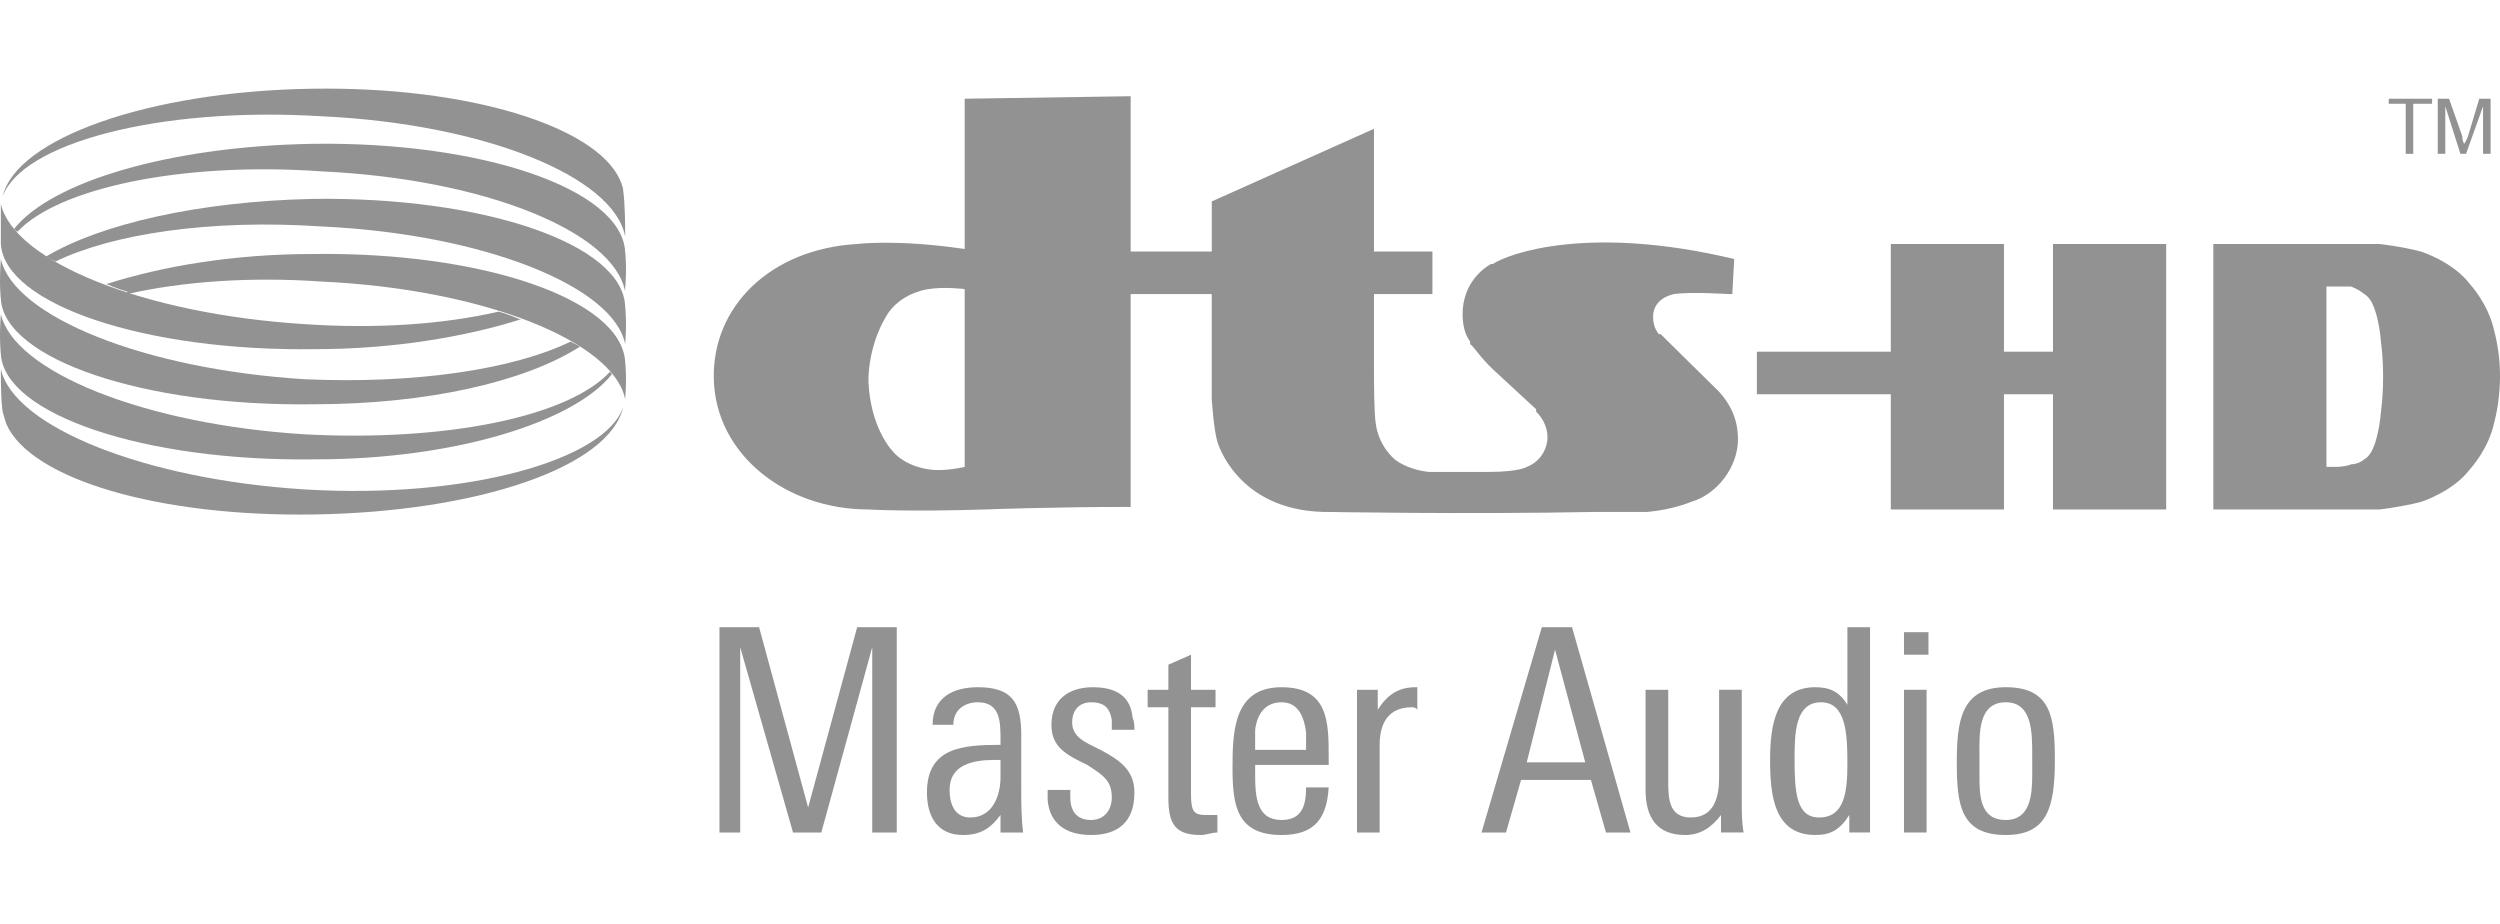
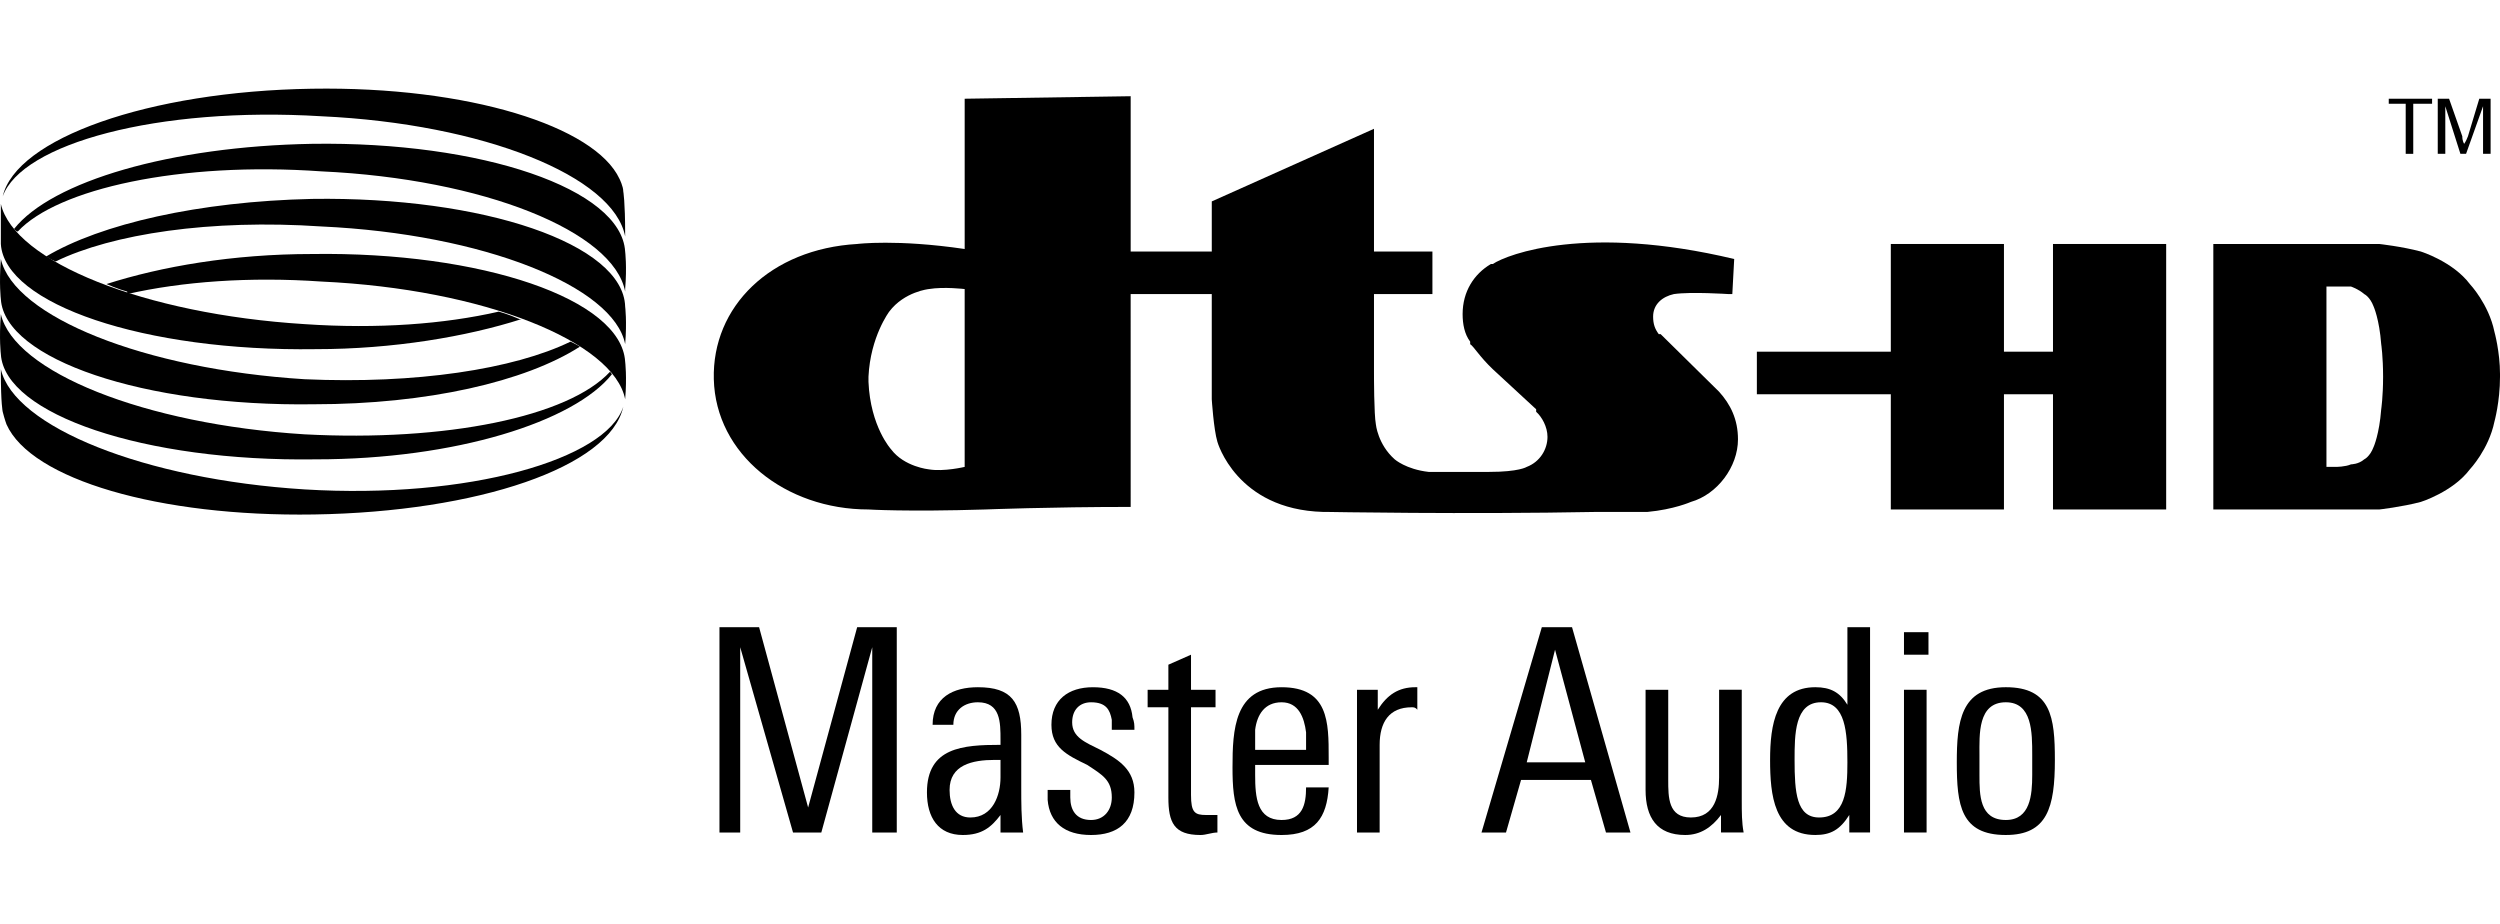
<svg xmlns="http://www.w3.org/2000/svg" version="1.0" width="310.358" height="114.659" viewBox="-9.582 -9.933 310.358 114.659" enable-background="new -9.582 -9.933 330 114" xml:space="preserve" id="svg1632">
  <defs id="defs1582" />
-   <path d="m 98.233,37.456 c 0.234,5.593 2.81,8.394 2.81,8.394 1.641,2.18 4.685,2.484 4.685,2.484 1.872,0.316 4.447,-0.305 4.447,-0.305 V 25.951 c 0,0 -2.575,-0.311 -4.447,0 0,0 -3.044,0.313 -4.919,2.801 0,0 -2.341,3.108 -2.575,8.083 v 0.621 m 32.549,15.542 c -10.069,0 -18.032,0.316 -18.032,0.316 -9.832,0.305 -14.517,0 -14.517,0 -10.304,0 -18.967,-6.844 -19.201,-16.169 -0.234,-9.018 7.025,-16.166 17.798,-16.79 0,0 4.916,-0.621 13.345,0.624 V 20.045 2.323 l 20.607,-0.311 V 21.29 h 10.069 V 15.07 L 160.989,6.056 V 21.29 h 7.254 v 5.285 c -3.979,0 -7.254,0 -7.254,0 v 9.636 c 0,0.624 0,5.285 0.234,6.533 0,0 0.234,2.484 2.338,4.348 0,0 1.406,1.242 4.213,1.559 0,0 0.938,0 2.578,0 h 4.922 c 3.738,0 4.676,-0.621 4.676,-0.621 1.641,-0.621 2.578,-2.18 2.578,-3.732 0,-1.248 -0.703,-2.49 -1.406,-3.111 V 40.875 l -5.385,-4.975 c -1.635,-1.553 -2.338,-2.798 -2.807,-3.108 v -0.311 c -0.703,-0.932 -0.938,-2.177 -0.938,-3.419 0,-2.798 1.406,-4.975 3.51,-6.22 h 0.234 c 1.875,-1.242 11.713,-4.975 29.971,-0.621 l -0.234,4.354 h -0.469 c 0,0 -4.676,-0.311 -6.785,0 v 0 c -1.406,0.311 -2.578,1.242 -2.578,2.798 0,0.932 0.234,1.553 0.703,2.177 h 0.234 l 7.254,7.148 c 1.406,1.556 2.344,3.425 2.344,5.909 0,3.422 -2.572,6.838 -5.848,7.77 0,0 -2.109,0.938 -5.391,1.242 0,0 -1.641,0 -6.088,0 h -0.234 c -16.389,0.316 -33.486,0 -33.486,0 h -0.469 c -10.767,-0.305 -13.11,-8.701 -13.11,-8.701 -0.466,-1.553 -0.7,-5.285 -0.7,-5.285 V 26.575 h -10.069 z" id="path1584" style="fill:#929292;fill-opacity:1" />
-   <path d="m 286.263,36.835 c 0,-2.487 -0.234,-4.043 -0.234,-4.043 -0.234,-3.108 -0.938,-4.664 -0.938,-4.664 -0.469,-1.242 -1.172,-1.553 -1.172,-1.553 -0.703,-0.624 -1.641,-0.935 -1.641,-0.935 -0.703,0 -1.875,0 -1.875,0 h -1.172 v 22.389 h 1.172 c 0,0 1.172,0 1.875,-0.316 0,0 0.938,0 1.641,-0.621 0,0 0.703,-0.311 1.172,-1.553 0,0 0.703,-1.553 0.938,-4.664 0,0 0.234,-1.553 0.234,-4.04 v 0 m 14.514,0 c 0,3.108 -0.697,5.593 -0.697,5.593 -0.703,3.422 -3.047,5.906 -3.047,5.906 -2.109,2.801 -6.088,4.043 -6.088,4.043 -2.344,0.621 -5.15,0.938 -5.15,0.938 -2.109,0 -4.922,0 -4.922,0 H 265.187 V 20.356 h 15.686 c 0,0 2.812,0 4.922,0 0,0 2.807,0.311 5.15,0.935 0,0 3.979,1.242 6.088,4.04 0,0 2.344,2.487 3.047,5.906 0,0 0.697,2.49 0.697,5.285 z" id="path1586" style="fill:#929292;fill-opacity:1" />
-   <polyline points="254.864,52.247 268.915,52.247 268.915,19.288 254.864,19.288   254.864,32.659 248.776,32.659 248.776,19.288 234.731,19.288 234.731,32.659 218.102,32.659   218.102,37.944 234.731,37.944 234.731,52.247 248.776,52.247 248.776,37.944 254.864,37.944   254.864,52.247 " id="polyline1588" style="fill:#929292;fill-opacity:1" transform="translate(-9.58138,1.067493)" />
-   <path d="m -7.371,18.803 c 4.916,-5.285 20.136,-8.707 37.699,-7.462 20.136,0.932 36.293,7.462 37.699,14.924 v -0.313 c 0.234,-2.798 0,-4.661 0,-4.661 C 67.559,13.518 50.23,7.609 29.156,7.922 11.596,8.233 -3.155,12.583 -7.84,18.492 c 0,0 0.234,0.311 0.469,0.311 v 0" id="path1590" style="fill:#929292;fill-opacity:1" />
-   <path d="m -2.689,22.532 c 7.025,-3.419 19.201,-5.285 33.018,-4.351 20.136,0.932 36.293,7.459 37.699,14.61 v 0 c 0.234,-2.798 0,-4.664 0,-4.664 C 67.793,20.356 50.464,14.449 29.156,14.76 15.109,15.07 2.933,17.868 -3.858,21.911 c 0,0 0.469,0.311 1.169,0.621 v 0" id="path1592" style="fill:#929292;fill-opacity:1" />
-   <path d="M 6.208,26.575 C 12.999,25.02 21.431,24.399 30.328,25.02 50.464,25.951 66.621,32.482 68.028,39.633 v 0 c 0.234,-2.798 0,-4.664 0,-4.664 -0.469,-7.772 -17.798,-13.679 -38.871,-13.368 -9.835,0 -18.732,1.553 -25.523,3.729 0,0 1.406,0.621 2.575,0.935 v 0.311" id="path1594" style="fill:#929292;fill-opacity:1" />
-   <path d="M -9.246,14.449 C -7.605,7.298 8.786,1.392 29.156,1.081 48.592,0.771 64.28,5.745 67.324,12.273 c 0,0 0.469,0.935 0.469,1.556 0,0 0.234,1.242 0.234,5.285 v 0.311 C 66.621,11.962 50.464,5.435 30.328,4.5 9.955,3.258 -6.902,7.922 -9.246,14.449 v 0" id="path1596" style="fill:#929292;fill-opacity:1" />
-   <path d="M 66.387,36.522 C 61.705,42.428 46.954,47.092 29.625,47.092 8.318,47.408 -9.012,41.496 -9.477,34.037 c 0,0 -0.234,-1.866 0,-4.975 v 0 c 1.638,7.148 17.795,13.682 37.699,14.924 17.561,0.932 32.78,-2.18 37.931,-7.775 l 0.234,0.311 v 0" id="path1598" style="fill:#929292;fill-opacity:1" />
-   <path d="M 62.408,33.103 C 55.617,37.456 43.442,40.254 29.391,40.254 8.318,40.565 -9.012,34.658 -9.477,27.196 c 0,0 -0.234,-1.866 0,-4.975 v 0 c 1.638,7.151 17.795,13.679 37.699,14.924 13.813,0.621 25.989,-1.245 33.015,-4.664 0,10e-7 0.703,0.311 1.172,0.621 v 0" id="path1600" style="fill:#929292;fill-opacity:1" />
-   <path d="M 55.149,29.684 C 48.358,31.86 39.226,33.413 29.625,33.413 8.318,33.727 -9.012,27.817 -9.477,20.356 c 0,0 0,-1.863 0,-4.975 v 0 c 1.638,7.151 17.795,13.682 37.699,14.924 9.132,0.621 17.326,0 24.117,-1.553 0,0 1.169,0.311 2.575,0.932 H 55.149" id="path1602" style="fill:#929292;fill-opacity:1" />
-   <path d="M 67.793,40.565 C 66.153,48.029 49.764,53.619 29.391,53.936 10.19,54.24 -5.733,49.582 -8.777,42.744 c 0,0 -0.234,-0.621 -0.469,-1.559 0,0 -0.231,-0.932 -0.231,-4.975 v -0.311 c 1.638,7.148 17.795,13.682 37.699,14.924 20.37,1.242 37.465,-3.732 39.571,-10.26 v 0" id="path1604" style="fill:#929292;fill-opacity:1" />
-   <polyline points="108.283,92.349 108.283,69.345 101.96,92.349 98.448,92.349 91.891,69.345   91.891,92.349 89.316,92.349 89.316,66.86 94.235,66.86 100.323,89.243 106.411,66.86   111.327,66.86 111.327,92.349 108.283,92.349 " id="polyline1606" style="fill:#929292;fill-opacity:1" transform="translate(-9.58138,1.067493)" />
-   <path d="m 114.624,84.404 h -0.703 c -2.81,0 -5.619,0.621 -5.619,3.727 0,1.863 0.703,3.422 2.575,3.422 2.81,0 3.747,-2.801 3.747,-4.975 v -2.174 m 1e-5,9.012 v -2.174 c -1.172,1.553 -2.341,2.484 -4.685,2.484 -3.044,0 -4.447,-2.174 -4.447,-5.285 0,-5.596 4.447,-5.906 9.132,-5.906 v -0.621 c 0,-2.174 0,-4.664 -2.81,-4.664 -1.641,0 -3.044,0.932 -3.044,2.795 v 0 h -2.575 c 0,-3.416 2.575,-4.664 5.619,-4.664 4.216,0 5.385,1.869 5.385,5.912 v 6.527 c 0,1.869 0,3.732 0.234,5.596 z" id="path1608" style="fill:#929292;fill-opacity:1" />
-   <path d="m 125.862,93.727 c -3.278,0 -5.15,-1.553 -5.385,-4.354 0,-0.305 0,-0.932 0,-1.242 h 2.81 c 0,0.311 0,0.621 0,0.938 0,1.547 0.703,2.795 2.575,2.795 1.641,0 2.578,-1.248 2.578,-2.795 0,-2.18 -1.172,-2.801 -3.047,-4.043 -2.575,-1.242 -4.447,-2.18 -4.447,-4.98 0,-3.105 2.106,-4.664 5.15,-4.664 3.044,0 4.685,1.248 4.919,3.738 0.234,0.621 0.234,0.926 0.234,1.547 h -2.81 c 0,-0.621 0,-0.926 0,-1.242 -0.234,-1.242 -0.703,-2.174 -2.578,-2.174 -1.403,0 -2.341,0.932 -2.341,2.49 0,1.863 1.641,2.484 3.513,3.416 2.341,1.248 4.216,2.49 4.216,5.285 0,3.732 -2.109,5.285 -5.388,5.285" id="path1610" style="fill:#929292;fill-opacity:1" />
-   <path d="m 139.445,93.727 c -3.278,0 -3.981,-1.553 -3.981,-4.658 V 77.871 h -2.575 v -2.174 h 2.575 v -3.111 l 2.81,-1.242 v 4.354 h 3.044 v 2.174 h -3.044 v 10.881 c 0,2.18 0.469,2.49 1.875,2.49 0.469,0 0.938,0 1.403,0 v 2.174 c -0.7,1e-6 -1.403,0.311 -2.106,0.311" id="path1612" style="fill:#929292;fill-opacity:1" />
-   <path d="m 152.558,80.983 c -0.234,-1.863 -0.938,-3.732 -3.041,-3.732 -2.109,0 -3.047,1.553 -3.281,3.416 0,0.938 0,1.559 0,2.49 h 6.322 c 0,-0.932 0,-1.553 0,-2.174 m -6.322,4.043 v 1.242 c 0,2.801 0.234,5.596 3.281,5.596 2.572,0 3.041,-1.869 3.041,-4.043 h 2.807 c -0.234,3.732 -1.641,5.906 -5.848,5.906 -5.622,0 -6.091,-3.732 -6.091,-8.396 0,-4.664 0.234,-9.949 6.091,-9.949 5.848,0 5.848,4.359 5.848,8.707 v 0.938 z" id="path1614" style="fill:#929292;fill-opacity:1" />
-   <path d="m 165.671,77.871 c -2.807,0 -3.979,1.869 -3.979,4.664 v 10.881 h -2.812 V 79.119 c 0,-0.938 0,-2.49 0,-3.422 h 2.578 v 2.484 c 1.172,-1.863 2.572,-2.801 4.682,-2.801 h 0.229 v 2.801 c -0.229,-0.311 -0.463,-0.311 -0.697,-0.311" id="path1616" style="fill:#929292;fill-opacity:1" />
-   <path d="m 183.466,70.723 -3.516,13.986 h 7.266 l -3.75,-13.986 m 6.322,22.693 -1.869,-6.527 h -8.672 l -1.869,6.527 h -3.041 l 7.488,-25.488 h 3.75 l 7.254,25.488 z" id="path1618" style="fill:#929292;fill-opacity:1" />
-   <path d="m 204.068,93.416 v -2.174 c -1.166,1.553 -2.572,2.484 -4.441,2.484 -3.516,0 -4.922,-2.174 -4.922,-5.596 V 75.697 h 2.812 v 11.191 c 0,2.18 0,4.664 2.812,4.664 3.041,0 3.504,-2.801 3.504,-4.975 v -10.881 h 2.812 v 13.676 c 0,1.559 0,2.801 0.234,4.043 h -2.812" id="path1620" style="fill:#929292;fill-opacity:1" />
-   <path d="m 216.478,77.25 c -3.275,0 -3.275,4.043 -3.275,7.154 0,4.037 0.234,7.148 3.047,7.148 3.275,0 3.51,-3.422 3.51,-6.844 0,-3.727 -0.234,-7.459 -3.281,-7.459 m 3.516,16.166 v -2.174 c -1.172,1.863 -2.344,2.484 -4.213,2.484 -5.15,0 -5.619,-4.975 -5.619,-9.322 0,-4.359 0.703,-9.023 5.619,-9.023 1.869,0 3.041,0.627 3.979,2.18 v -9.633 h 2.812 V 89.994 c 0,0.938 0,2.49 0,3.422 z" id="path1622" style="fill:#929292;fill-opacity:1" />
-   <path d="m 226.784,75.697 h 2.807 v 17.719 h -2.807 v -17.719 m 0,-7.148 h 3.041 v 2.795 h -3.041 z" id="path1624" style="fill:#929292;fill-opacity:1" />
-   <path d="m 242.704,83.783 c 0,-2.801 0,-6.533 -3.275,-6.533 -3.51,0 -3.275,4.043 -3.275,6.533 v 2.484 c 0,2.484 0,5.596 3.275,5.596 3.041,0 3.275,-3.111 3.275,-5.596 v -2.484 m -3.275,9.943 c -5.619,0 -6.088,-3.732 -6.088,-9.018 0,-4.969 0.469,-9.328 6.088,-9.328 5.619,0 6.088,3.738 6.088,9.023 -1e-5,5.906 -0.938,9.322 -6.088,9.322" id="path1626" style="fill:#929292;fill-opacity:1" />
-   <polyline points="298.651,8.097 298.651,1.88 296.547,1.88 296.547,1.256 301.926,1.256   301.926,1.88 299.588,1.88 299.588,8.097 298.651,8.097 " id="polyline1628" style="fill:#929292;fill-opacity:1" transform="translate(-9.58138,1.067493)" />
-   <path d="m 293.048,9.164 v -6.841 h 1.406 l 1.641,4.664 c 0,0.621 0.234,0.935 0.234,0.935 0,0 0.234,-0.313 0.469,-0.935 l 1.406,-4.664 h 1.406 v 6.841 h -0.938 v -5.906 l -2.109,5.906 h -0.703 l -1.875,-5.906 v 5.906 h -0.938" id="path1630" style="fill:#929292;fill-opacity:1" />
+   <path d="m 98.233,37.456 c 0.234,5.593 2.81,8.394 2.81,8.394 1.641,2.18 4.685,2.484 4.685,2.484 1.872,0.316 4.447,-0.305 4.447,-0.305 V 25.951 c 0,0 -2.575,-0.311 -4.447,0 0,0 -3.044,0.313 -4.919,2.801 0,0 -2.341,3.108 -2.575,8.083 v 0.621 m 32.549,15.542 c -10.069,0 -18.032,0.316 -18.032,0.316 -9.832,0.305 -14.517,0 -14.517,0 -10.304,0 -18.967,-6.844 -19.201,-16.169 -0.234,-9.018 7.025,-16.166 17.798,-16.79 0,0 4.916,-0.621 13.345,0.624 V 20.045 2.323 l 20.607,-0.311 V 21.29 h 10.069 V 15.07 L 160.989,6.056 V 21.29 h 7.254 v 5.285 c -3.979,0 -7.254,0 -7.254,0 v 9.636 c 0,0.624 0,5.285 0.234,6.533 0,0 0.234,2.484 2.338,4.348 0,0 1.406,1.242 4.213,1.559 0,0 0.938,0 2.578,0 h 4.922 c 3.738,0 4.676,-0.621 4.676,-0.621 1.641,-0.621 2.578,-2.18 2.578,-3.732 0,-1.248 -0.703,-2.49 -1.406,-3.111 V 40.875 l -5.385,-4.975 c -1.635,-1.553 -2.338,-2.798 -2.807,-3.108 v -0.311 c -0.703,-0.932 -0.938,-2.177 -0.938,-3.419 0,-2.798 1.406,-4.975 3.51,-6.22 h 0.234 c 1.875,-1.242 11.713,-4.975 29.971,-0.621 l -0.234,4.354 h -0.469 c 0,0 -4.676,-0.311 -6.785,0 v 0 c -1.406,0.311 -2.578,1.242 -2.578,2.798 0,0.932 0.234,1.553 0.703,2.177 h 0.234 l 7.254,7.148 c 1.406,1.556 2.344,3.425 2.344,5.909 0,3.422 -2.572,6.838 -5.848,7.77 0,0 -2.109,0.938 -5.391,1.242 0,0 -1.641,0 -6.088,0 h -0.234 c -16.389,0.316 -33.486,0 -33.486,0 h -0.469 c -10.767,-0.305 -13.11,-8.701 -13.11,-8.701 -0.466,-1.553 -0.7,-5.285 -0.7,-5.285 V 26.575 h -10.069 z" id="path1584" style="fill:#{color};fill-opacity:1" />
+   <path d="m 286.263,36.835 c 0,-2.487 -0.234,-4.043 -0.234,-4.043 -0.234,-3.108 -0.938,-4.664 -0.938,-4.664 -0.469,-1.242 -1.172,-1.553 -1.172,-1.553 -0.703,-0.624 -1.641,-0.935 -1.641,-0.935 -0.703,0 -1.875,0 -1.875,0 h -1.172 v 22.389 h 1.172 c 0,0 1.172,0 1.875,-0.316 0,0 0.938,0 1.641,-0.621 0,0 0.703,-0.311 1.172,-1.553 0,0 0.703,-1.553 0.938,-4.664 0,0 0.234,-1.553 0.234,-4.04 v 0 m 14.514,0 c 0,3.108 -0.697,5.593 -0.697,5.593 -0.703,3.422 -3.047,5.906 -3.047,5.906 -2.109,2.801 -6.088,4.043 -6.088,4.043 -2.344,0.621 -5.15,0.938 -5.15,0.938 -2.109,0 -4.922,0 -4.922,0 H 265.187 V 20.356 h 15.686 c 0,0 2.812,0 4.922,0 0,0 2.807,0.311 5.15,0.935 0,0 3.979,1.242 6.088,4.04 0,0 2.344,2.487 3.047,5.906 0,0 0.697,2.49 0.697,5.285 z" id="path1586" style="fill:#{color};fill-opacity:1" />
+   <polyline points="254.864,52.247 268.915,52.247 268.915,19.288 254.864,19.288   254.864,32.659 248.776,32.659 248.776,19.288 234.731,19.288 234.731,32.659 218.102,32.659   218.102,37.944 234.731,37.944 234.731,52.247 248.776,52.247 248.776,37.944 254.864,37.944   254.864,52.247 " id="polyline1588" style="fill:#{color};fill-opacity:1" transform="translate(-9.58138,1.067493)" />
+   <path d="m -7.371,18.803 c 4.916,-5.285 20.136,-8.707 37.699,-7.462 20.136,0.932 36.293,7.462 37.699,14.924 v -0.313 c 0.234,-2.798 0,-4.661 0,-4.661 C 67.559,13.518 50.23,7.609 29.156,7.922 11.596,8.233 -3.155,12.583 -7.84,18.492 c 0,0 0.234,0.311 0.469,0.311 v 0" id="path1590" style="fill:#{color};fill-opacity:1" />
+   <path d="m -2.689,22.532 c 7.025,-3.419 19.201,-5.285 33.018,-4.351 20.136,0.932 36.293,7.459 37.699,14.61 v 0 c 0.234,-2.798 0,-4.664 0,-4.664 C 67.793,20.356 50.464,14.449 29.156,14.76 15.109,15.07 2.933,17.868 -3.858,21.911 c 0,0 0.469,0.311 1.169,0.621 v 0" id="path1592" style="fill:#{color};fill-opacity:1" />
+   <path d="M 6.208,26.575 C 12.999,25.02 21.431,24.399 30.328,25.02 50.464,25.951 66.621,32.482 68.028,39.633 v 0 c 0.234,-2.798 0,-4.664 0,-4.664 -0.469,-7.772 -17.798,-13.679 -38.871,-13.368 -9.835,0 -18.732,1.553 -25.523,3.729 0,0 1.406,0.621 2.575,0.935 v 0.311" id="path1594" style="fill:#{color};fill-opacity:1" />
+   <path d="M -9.246,14.449 C -7.605,7.298 8.786,1.392 29.156,1.081 48.592,0.771 64.28,5.745 67.324,12.273 c 0,0 0.469,0.935 0.469,1.556 0,0 0.234,1.242 0.234,5.285 v 0.311 C 66.621,11.962 50.464,5.435 30.328,4.5 9.955,3.258 -6.902,7.922 -9.246,14.449 v 0" id="path1596" style="fill:#{color};fill-opacity:1" />
+   <path d="M 66.387,36.522 C 61.705,42.428 46.954,47.092 29.625,47.092 8.318,47.408 -9.012,41.496 -9.477,34.037 c 0,0 -0.234,-1.866 0,-4.975 v 0 c 1.638,7.148 17.795,13.682 37.699,14.924 17.561,0.932 32.78,-2.18 37.931,-7.775 l 0.234,0.311 v 0" id="path1598" style="fill:#{color};fill-opacity:1" />
+   <path d="M 62.408,33.103 C 55.617,37.456 43.442,40.254 29.391,40.254 8.318,40.565 -9.012,34.658 -9.477,27.196 c 0,0 -0.234,-1.866 0,-4.975 v 0 c 1.638,7.151 17.795,13.679 37.699,14.924 13.813,0.621 25.989,-1.245 33.015,-4.664 0,10e-7 0.703,0.311 1.172,0.621 v 0" id="path1600" style="fill:#{color};fill-opacity:1" />
+   <path d="M 55.149,29.684 C 48.358,31.86 39.226,33.413 29.625,33.413 8.318,33.727 -9.012,27.817 -9.477,20.356 c 0,0 0,-1.863 0,-4.975 v 0 c 1.638,7.151 17.795,13.682 37.699,14.924 9.132,0.621 17.326,0 24.117,-1.553 0,0 1.169,0.311 2.575,0.932 H 55.149" id="path1602" style="fill:#{color};fill-opacity:1" />
+   <path d="M 67.793,40.565 C 66.153,48.029 49.764,53.619 29.391,53.936 10.19,54.24 -5.733,49.582 -8.777,42.744 c 0,0 -0.234,-0.621 -0.469,-1.559 0,0 -0.231,-0.932 -0.231,-4.975 v -0.311 c 1.638,7.148 17.795,13.682 37.699,14.924 20.37,1.242 37.465,-3.732 39.571,-10.26 v 0" id="path1604" style="fill:#{color};fill-opacity:1" />
+   <polyline points="108.283,92.349 108.283,69.345 101.96,92.349 98.448,92.349 91.891,69.345   91.891,92.349 89.316,92.349 89.316,66.86 94.235,66.86 100.323,89.243 106.411,66.86   111.327,66.86 111.327,92.349 108.283,92.349 " id="polyline1606" style="fill:#{color};fill-opacity:1" transform="translate(-9.58138,1.067493)" />
+   <path d="m 114.624,84.404 h -0.703 c -2.81,0 -5.619,0.621 -5.619,3.727 0,1.863 0.703,3.422 2.575,3.422 2.81,0 3.747,-2.801 3.747,-4.975 v -2.174 m 1e-5,9.012 v -2.174 c -1.172,1.553 -2.341,2.484 -4.685,2.484 -3.044,0 -4.447,-2.174 -4.447,-5.285 0,-5.596 4.447,-5.906 9.132,-5.906 v -0.621 c 0,-2.174 0,-4.664 -2.81,-4.664 -1.641,0 -3.044,0.932 -3.044,2.795 v 0 h -2.575 c 0,-3.416 2.575,-4.664 5.619,-4.664 4.216,0 5.385,1.869 5.385,5.912 v 6.527 c 0,1.869 0,3.732 0.234,5.596 z" id="path1608" style="fill:#{color};fill-opacity:1" />
+   <path d="m 125.862,93.727 c -3.278,0 -5.15,-1.553 -5.385,-4.354 0,-0.305 0,-0.932 0,-1.242 h 2.81 c 0,0.311 0,0.621 0,0.938 0,1.547 0.703,2.795 2.575,2.795 1.641,0 2.578,-1.248 2.578,-2.795 0,-2.18 -1.172,-2.801 -3.047,-4.043 -2.575,-1.242 -4.447,-2.18 -4.447,-4.98 0,-3.105 2.106,-4.664 5.15,-4.664 3.044,0 4.685,1.248 4.919,3.738 0.234,0.621 0.234,0.926 0.234,1.547 h -2.81 c 0,-0.621 0,-0.926 0,-1.242 -0.234,-1.242 -0.703,-2.174 -2.578,-2.174 -1.403,0 -2.341,0.932 -2.341,2.49 0,1.863 1.641,2.484 3.513,3.416 2.341,1.248 4.216,2.49 4.216,5.285 0,3.732 -2.109,5.285 -5.388,5.285" id="path1610" style="fill:#{color};fill-opacity:1" />
+   <path d="m 139.445,93.727 c -3.278,0 -3.981,-1.553 -3.981,-4.658 V 77.871 h -2.575 v -2.174 h 2.575 v -3.111 l 2.81,-1.242 v 4.354 h 3.044 v 2.174 h -3.044 v 10.881 c 0,2.18 0.469,2.49 1.875,2.49 0.469,0 0.938,0 1.403,0 v 2.174 c -0.7,1e-6 -1.403,0.311 -2.106,0.311" id="path1612" style="fill:#{color};fill-opacity:1" />
+   <path d="m 152.558,80.983 c -0.234,-1.863 -0.938,-3.732 -3.041,-3.732 -2.109,0 -3.047,1.553 -3.281,3.416 0,0.938 0,1.559 0,2.49 h 6.322 c 0,-0.932 0,-1.553 0,-2.174 m -6.322,4.043 v 1.242 c 0,2.801 0.234,5.596 3.281,5.596 2.572,0 3.041,-1.869 3.041,-4.043 h 2.807 c -0.234,3.732 -1.641,5.906 -5.848,5.906 -5.622,0 -6.091,-3.732 -6.091,-8.396 0,-4.664 0.234,-9.949 6.091,-9.949 5.848,0 5.848,4.359 5.848,8.707 v 0.938 z" id="path1614" style="fill:#{color};fill-opacity:1" />
+   <path d="m 165.671,77.871 c -2.807,0 -3.979,1.869 -3.979,4.664 v 10.881 h -2.812 V 79.119 c 0,-0.938 0,-2.49 0,-3.422 h 2.578 v 2.484 c 1.172,-1.863 2.572,-2.801 4.682,-2.801 h 0.229 v 2.801 c -0.229,-0.311 -0.463,-0.311 -0.697,-0.311" id="path1616" style="fill:#{color};fill-opacity:1" />
+   <path d="m 183.466,70.723 -3.516,13.986 h 7.266 l -3.75,-13.986 m 6.322,22.693 -1.869,-6.527 h -8.672 l -1.869,6.527 h -3.041 l 7.488,-25.488 h 3.75 l 7.254,25.488 z" id="path1618" style="fill:#{color};fill-opacity:1" />
+   <path d="m 204.068,93.416 v -2.174 c -1.166,1.553 -2.572,2.484 -4.441,2.484 -3.516,0 -4.922,-2.174 -4.922,-5.596 V 75.697 h 2.812 v 11.191 c 0,2.18 0,4.664 2.812,4.664 3.041,0 3.504,-2.801 3.504,-4.975 v -10.881 h 2.812 v 13.676 c 0,1.559 0,2.801 0.234,4.043 h -2.812" id="path1620" style="fill:#{color};fill-opacity:1" />
+   <path d="m 216.478,77.25 c -3.275,0 -3.275,4.043 -3.275,7.154 0,4.037 0.234,7.148 3.047,7.148 3.275,0 3.51,-3.422 3.51,-6.844 0,-3.727 -0.234,-7.459 -3.281,-7.459 m 3.516,16.166 v -2.174 c -1.172,1.863 -2.344,2.484 -4.213,2.484 -5.15,0 -5.619,-4.975 -5.619,-9.322 0,-4.359 0.703,-9.023 5.619,-9.023 1.869,0 3.041,0.627 3.979,2.18 v -9.633 h 2.812 V 89.994 c 0,0.938 0,2.49 0,3.422 z" id="path1622" style="fill:#{color};fill-opacity:1" />
+   <path d="m 226.784,75.697 h 2.807 v 17.719 h -2.807 v -17.719 m 0,-7.148 h 3.041 v 2.795 h -3.041 z" id="path1624" style="fill:#{color};fill-opacity:1" />
+   <path d="m 242.704,83.783 c 0,-2.801 0,-6.533 -3.275,-6.533 -3.51,0 -3.275,4.043 -3.275,6.533 v 2.484 c 0,2.484 0,5.596 3.275,5.596 3.041,0 3.275,-3.111 3.275,-5.596 v -2.484 m -3.275,9.943 c -5.619,0 -6.088,-3.732 -6.088,-9.018 0,-4.969 0.469,-9.328 6.088,-9.328 5.619,0 6.088,3.738 6.088,9.023 -1e-5,5.906 -0.938,9.322 -6.088,9.322" id="path1626" style="fill:#{color};fill-opacity:1" />
+   <polyline points="298.651,8.097 298.651,1.88 296.547,1.88 296.547,1.256 301.926,1.256   301.926,1.88 299.588,1.88 299.588,8.097 298.651,8.097 " id="polyline1628" style="fill:#{color};fill-opacity:1" transform="translate(-9.58138,1.067493)" />
+   <path d="m 293.048,9.164 v -6.841 h 1.406 l 1.641,4.664 c 0,0.621 0.234,0.935 0.234,0.935 0,0 0.234,-0.313 0.469,-0.935 l 1.406,-4.664 h 1.406 v 6.841 h -0.938 v -5.906 l -2.109,5.906 h -0.703 l -1.875,-5.906 v 5.906 h -0.938" id="path1630" style="fill:#{color};fill-opacity:1" />
</svg>
